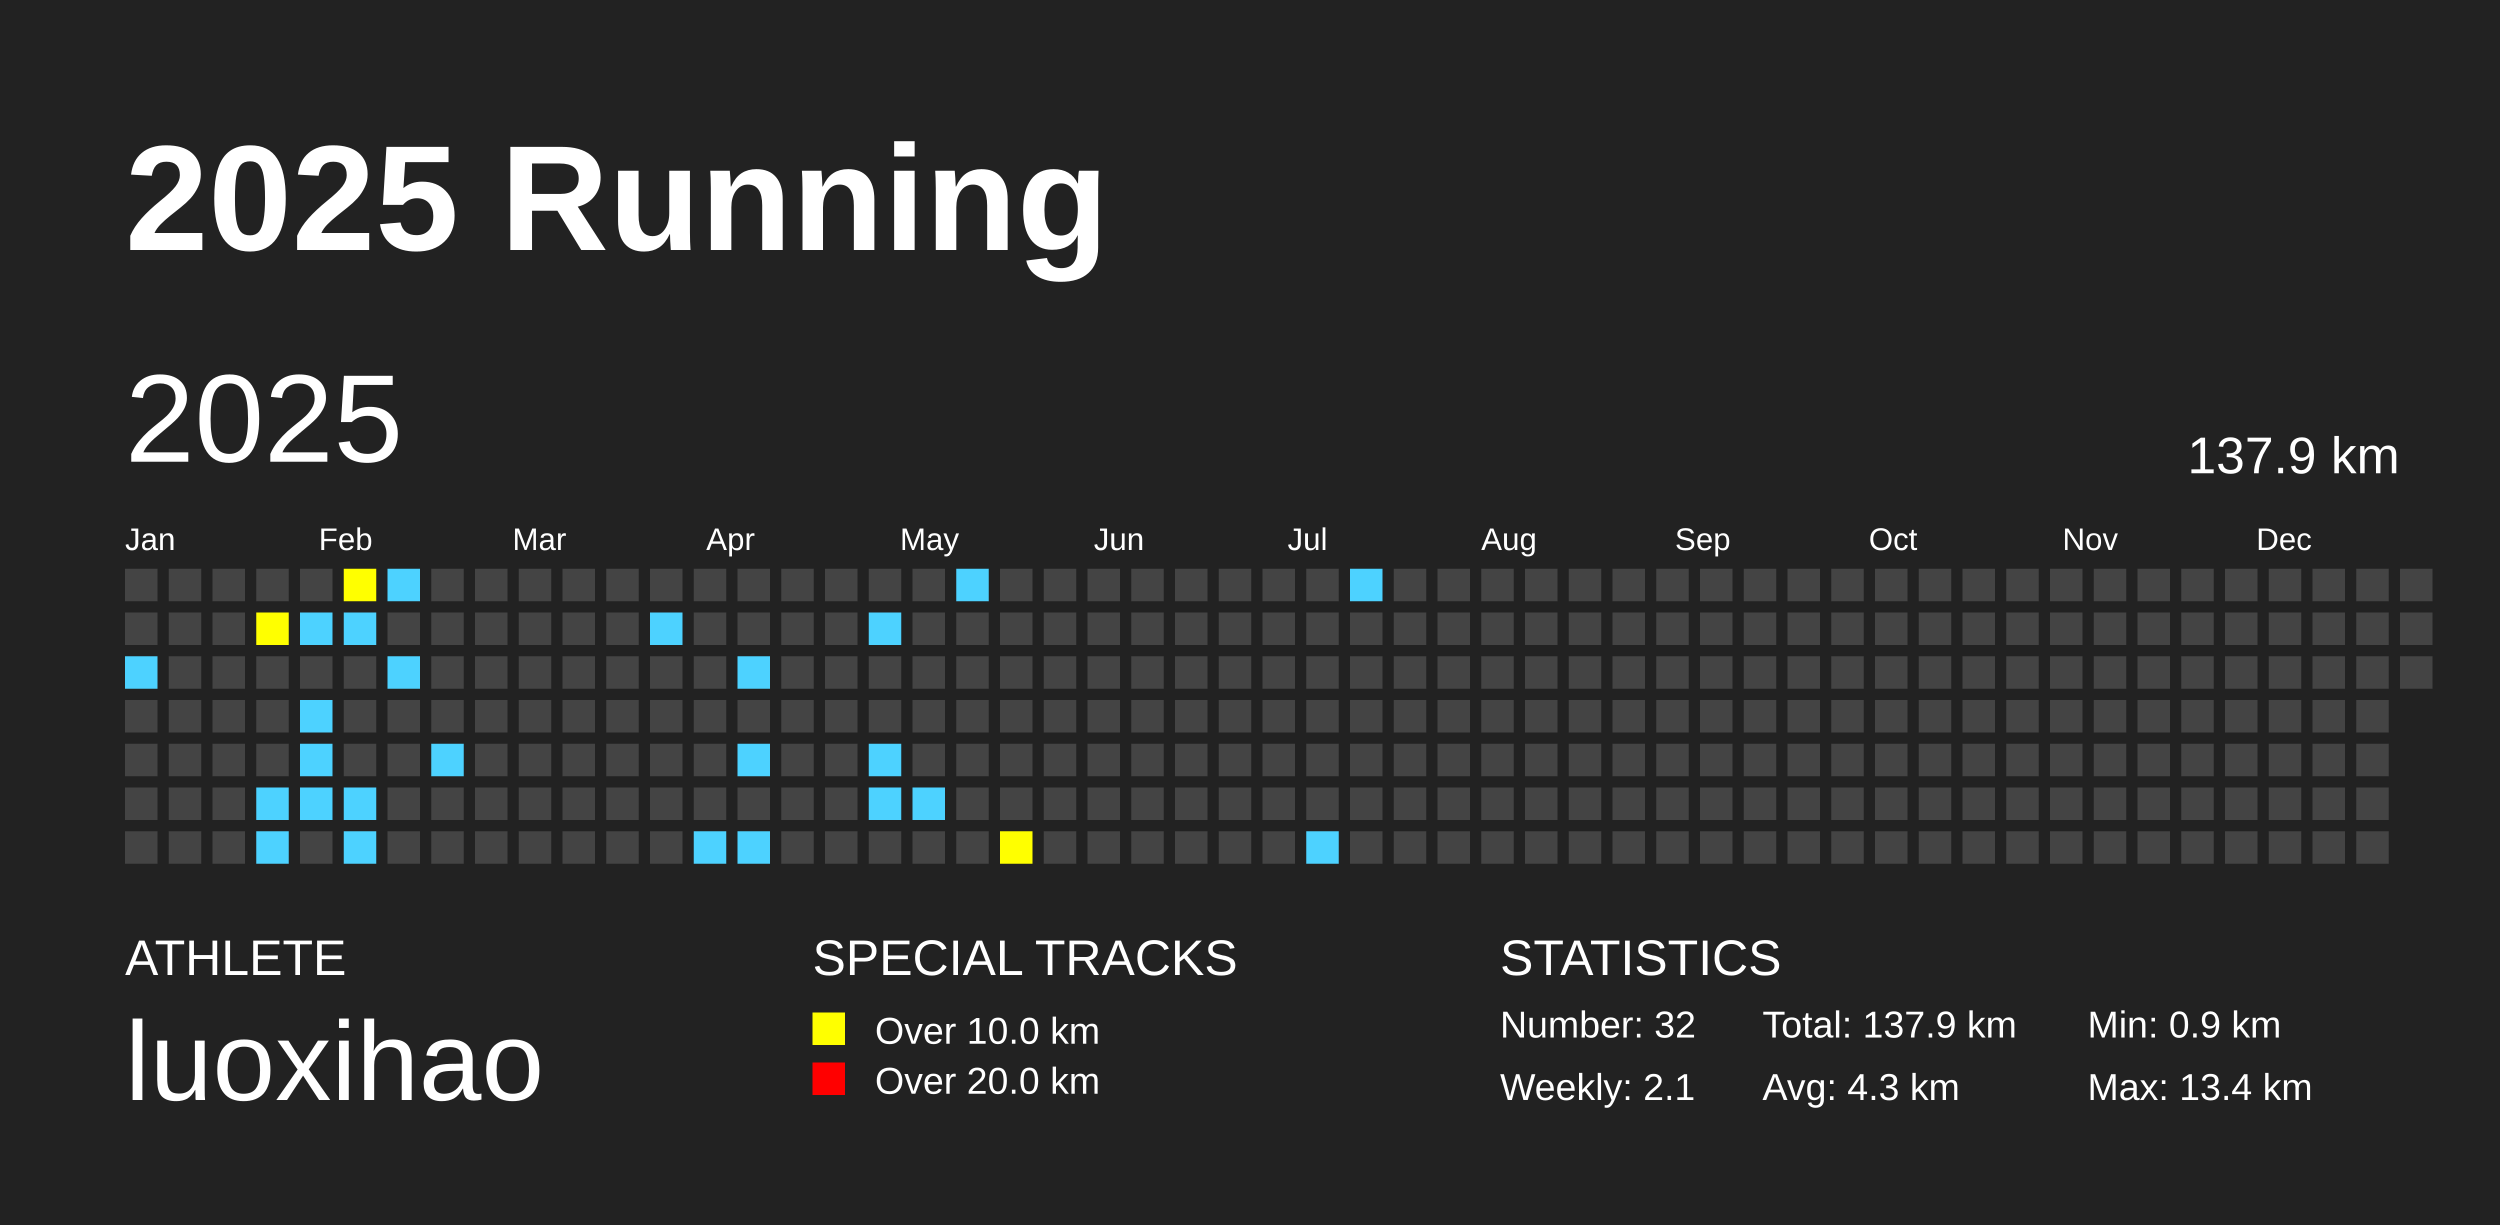
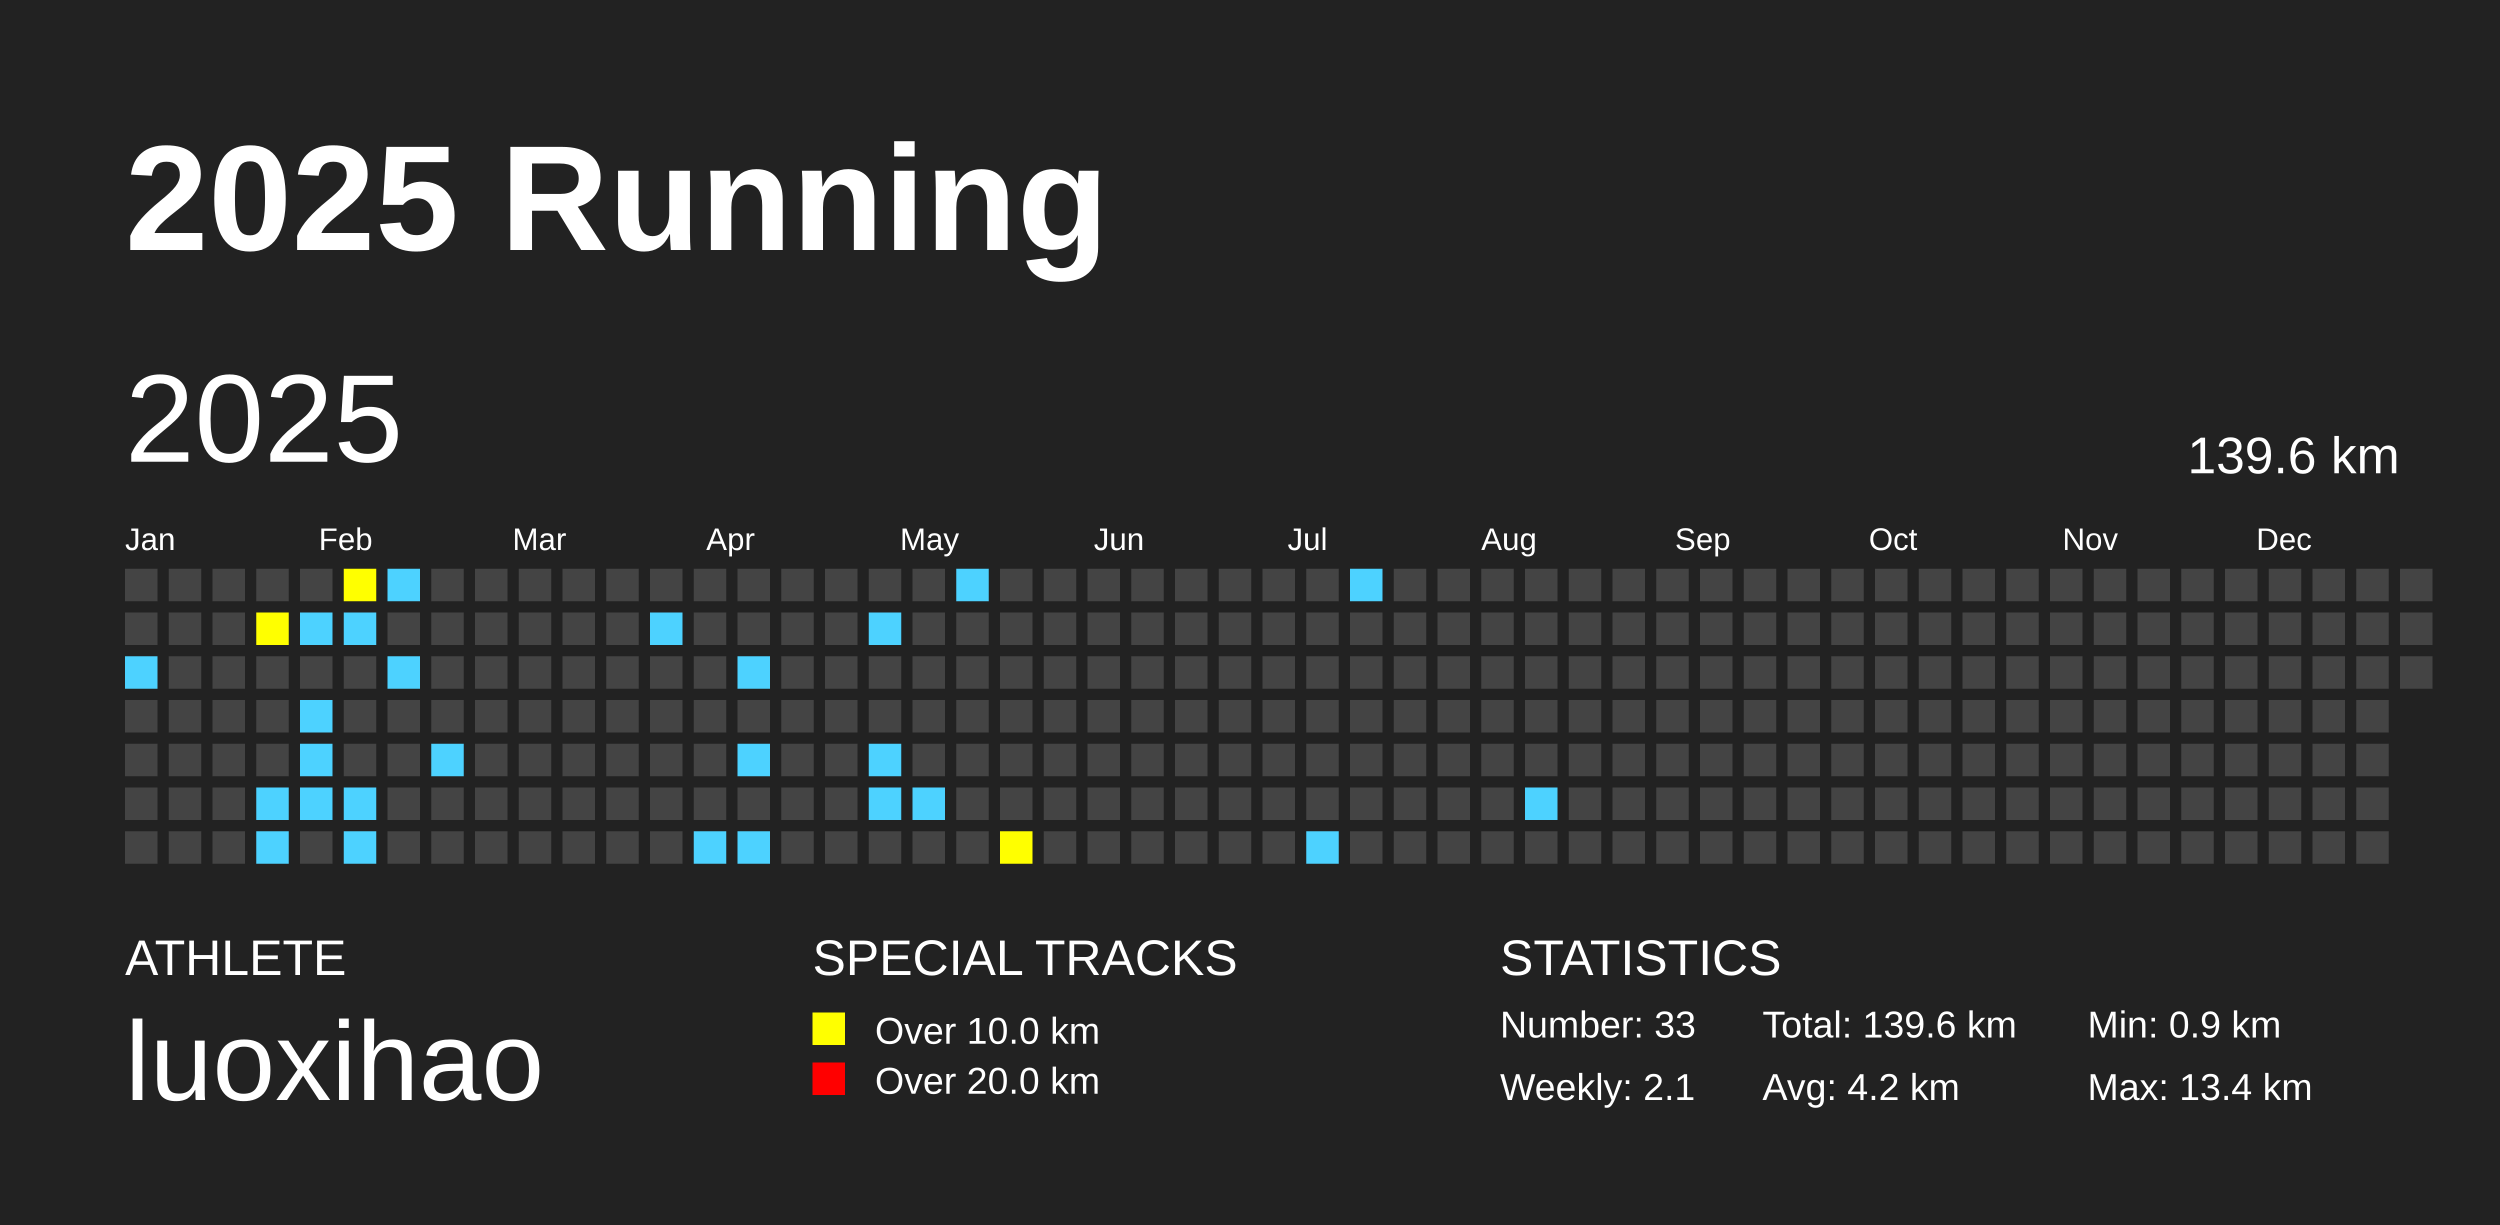
<svg xmlns="http://www.w3.org/2000/svg" baseProfile="full" height="98mm" version="1.1" viewBox="0,0,200,98" width="200mm">
  <defs />
  <rect fill="#222222" height="98" width="200" x="0" y="0" />
  <text fill="#FFFFFF" style="font-size:12px; font-family:Arial; font-weight:bold;" x="10" y="20">2025 Running</text>
  <text fill="#FFFFFF" style="font-size:4px; font-family:Arial" x="10" y="78">ATHLETE</text>
  <text fill="#FFFFFF" style="font-size:9px; font-family:Arial" x="10" y="88">luoxihao</text>
  <text fill="#FFFFFF" style="font-size:4px; font-family:Arial" x="65" y="78">SPECIAL TRACKS</text>
  <rect fill="yellow" height="2.6" width="2.6" x="65" y="81" />
  <text fill="#FFFFFF" style="font-size:3px; font-family:Arial" x="70" y="83.5">Over 10.0 km</text>
  <rect fill="red" height="2.6" width="2.6" x="65" y="85" />
  <text fill="#FFFFFF" style="font-size:3px; font-family:Arial" x="70" y="87.5">Over 20.0 km</text>
  <text fill="#FFFFFF" style="font-size:4px; font-family:Arial" x="120" y="78">STATISTICS</text>
-   <text fill="#FFFFFF" style="font-size:3px; font-family:Arial" x="120" y="83">Number: 32</text>
+   <text fill="#FFFFFF" style="font-size:3px; font-family:Arial" x="120" y="83">Number: 33</text>
  <text fill="#FFFFFF" style="font-size:3px; font-family:Arial" x="120" y="88">Weekly: 2.1</text>
-   <text fill="#FFFFFF" style="font-size:3px; font-family:Arial" x="141" y="83">Total: 137.9 km</text>
-   <text fill="#FFFFFF" style="font-size:3px; font-family:Arial" x="141" y="88">Avg: 4.3 km</text>
+   <text fill="#FFFFFF" style="font-size:3px; font-family:Arial" x="141" y="83">Total: 139.6 km</text>
+   <text fill="#FFFFFF" style="font-size:3px; font-family:Arial" x="141" y="88">Avg: 4.2 km</text>
  <text fill="#FFFFFF" style="font-size:3px; font-family:Arial" x="167" y="83">Min: 0.9 km</text>
  <text fill="#FFFFFF" style="font-size:3px; font-family:Arial" x="167" y="88">Max: 13.4 km</text>
  <text dominant-baseline="hanging" fill="#FFFFFF" style="font-size:10.0px; font-family:Arial;" x="10" y="30">2025</text>
-   <text dominant-baseline="hanging" fill="#FFFFFF" style="font-size:4.125px; font-family:Arial;" x="175" y="35">137.9 km</text>
+   <text dominant-baseline="hanging" fill="#FFFFFF" style="font-size:4.125px; font-family:Arial;" x="175" y="35">139.6 km</text>
  <text fill="#FFFFFF" style="font-size:2.5px; font-family:Arial" x="10.0" y="44">Jan</text>
  <text fill="#FFFFFF" style="font-size:2.5px; font-family:Arial" x="25.5" y="44">Feb</text>
  <text fill="#FFFFFF" style="font-size:2.5px; font-family:Arial" x="41.0" y="44">Mar</text>
  <text fill="#FFFFFF" style="font-size:2.5px; font-family:Arial" x="56.5" y="44">Apr</text>
  <text fill="#FFFFFF" style="font-size:2.5px; font-family:Arial" x="72.0" y="44">May</text>
  <text fill="#FFFFFF" style="font-size:2.5px; font-family:Arial" x="87.5" y="44">Jun</text>
  <text fill="#FFFFFF" style="font-size:2.5px; font-family:Arial" x="103.0" y="44">Jul</text>
  <text fill="#FFFFFF" style="font-size:2.5px; font-family:Arial" x="118.5" y="44">Aug</text>
  <text fill="#FFFFFF" style="font-size:2.5px; font-family:Arial" x="134.0" y="44">Sep</text>
  <text fill="#FFFFFF" style="font-size:2.5px; font-family:Arial" x="149.5" y="44">Oct</text>
  <text fill="#FFFFFF" style="font-size:2.5px; font-family:Arial" x="165.0" y="44">Nov</text>
  <text fill="#FFFFFF" style="font-size:2.5px; font-family:Arial" x="180.5" y="44">Dec</text>
  <rect fill="#444444" height="2.6" width="2.6" x="10.0" y="45.5" />
  <rect fill="#444444" height="2.6" width="2.6" x="10.0" y="49.0" />
  <rect fill="#4DD2FF" height="2.6" width="2.6" x="10.0" y="52.5" />
  <rect fill="#444444" height="2.6" width="2.6" x="10.0" y="56.0" />
  <rect fill="#444444" height="2.6" width="2.6" x="10.0" y="59.5" />
  <rect fill="#444444" height="2.6" width="2.6" x="10.0" y="63.0" />
  <rect fill="#444444" height="2.6" width="2.6" x="10.0" y="66.5" />
  <rect fill="#444444" height="2.6" width="2.6" x="13.5" y="45.5" />
  <rect fill="#444444" height="2.6" width="2.6" x="13.5" y="49.0" />
  <rect fill="#444444" height="2.6" width="2.6" x="13.5" y="52.5" />
  <rect fill="#444444" height="2.6" width="2.6" x="13.5" y="56.0" />
  <rect fill="#444444" height="2.6" width="2.6" x="13.5" y="59.5" />
  <rect fill="#444444" height="2.6" width="2.6" x="13.5" y="63.0" />
  <rect fill="#444444" height="2.6" width="2.6" x="13.5" y="66.5" />
  <rect fill="#444444" height="2.6" width="2.6" x="17.0" y="45.5" />
  <rect fill="#444444" height="2.6" width="2.6" x="17.0" y="49.0" />
  <rect fill="#444444" height="2.6" width="2.6" x="17.0" y="52.5" />
  <rect fill="#444444" height="2.6" width="2.6" x="17.0" y="56.0" />
  <rect fill="#444444" height="2.6" width="2.6" x="17.0" y="59.5" />
  <rect fill="#444444" height="2.6" width="2.6" x="17.0" y="63.0" />
  <rect fill="#444444" height="2.6" width="2.6" x="17.0" y="66.5" />
  <rect fill="#444444" height="2.6" width="2.6" x="20.5" y="45.5" />
  <rect fill="yellow" height="2.6" width="2.6" x="20.5" y="49.0" />
  <rect fill="#444444" height="2.6" width="2.6" x="20.5" y="52.5" />
  <rect fill="#444444" height="2.6" width="2.6" x="20.5" y="56.0" />
  <rect fill="#444444" height="2.6" width="2.6" x="20.5" y="59.5" />
  <rect fill="#4DD2FF" height="2.6" width="2.6" x="20.5" y="63.0" />
  <rect fill="#4DD2FF" height="2.6" width="2.6" x="20.5" y="66.5" />
  <rect fill="#444444" height="2.6" width="2.6" x="24.0" y="45.5" />
  <rect fill="#4DD2FF" height="2.6" width="2.6" x="24.0" y="49.0" />
  <rect fill="#444444" height="2.6" width="2.6" x="24.0" y="52.5" />
  <rect fill="#4DD2FF" height="2.6" width="2.6" x="24.0" y="56.0" />
  <rect fill="#4DD2FF" height="2.6" width="2.6" x="24.0" y="59.5" />
  <rect fill="#4DD2FF" height="2.6" width="2.6" x="24.0" y="63.0" />
  <rect fill="#444444" height="2.6" width="2.6" x="24.0" y="66.5" />
  <rect fill="yellow" height="2.6" width="2.6" x="27.5" y="45.5" />
  <rect fill="#4DD2FF" height="2.6" width="2.6" x="27.5" y="49.0" />
  <rect fill="#444444" height="2.6" width="2.6" x="27.5" y="52.5" />
  <rect fill="#444444" height="2.6" width="2.6" x="27.5" y="56.0" />
  <rect fill="#444444" height="2.6" width="2.6" x="27.5" y="59.5" />
  <rect fill="#4DD2FF" height="2.6" width="2.6" x="27.5" y="63.0" />
  <rect fill="#4DD2FF" height="2.6" width="2.6" x="27.5" y="66.5" />
  <rect fill="#4DD2FF" height="2.6" width="2.6" x="31.0" y="45.5" />
  <rect fill="#444444" height="2.6" width="2.6" x="31.0" y="49.0" />
  <rect fill="#4DD2FF" height="2.6" width="2.6" x="31.0" y="52.5" />
  <rect fill="#444444" height="2.6" width="2.6" x="31.0" y="56.0" />
  <rect fill="#444444" height="2.6" width="2.6" x="31.0" y="59.5" />
  <rect fill="#444444" height="2.6" width="2.6" x="31.0" y="63.0" />
  <rect fill="#444444" height="2.6" width="2.6" x="31.0" y="66.5" />
  <rect fill="#444444" height="2.6" width="2.6" x="34.5" y="45.5" />
  <rect fill="#444444" height="2.6" width="2.6" x="34.5" y="49.0" />
  <rect fill="#444444" height="2.6" width="2.6" x="34.5" y="52.5" />
  <rect fill="#444444" height="2.6" width="2.6" x="34.5" y="56.0" />
  <rect fill="#4DD2FF" height="2.6" width="2.6" x="34.5" y="59.5" />
  <rect fill="#444444" height="2.6" width="2.6" x="34.5" y="63.0" />
  <rect fill="#444444" height="2.6" width="2.6" x="34.5" y="66.5" />
  <rect fill="#444444" height="2.6" width="2.6" x="38.0" y="45.5" />
  <rect fill="#444444" height="2.6" width="2.6" x="38.0" y="49.0" />
  <rect fill="#444444" height="2.6" width="2.6" x="38.0" y="52.5" />
  <rect fill="#444444" height="2.6" width="2.6" x="38.0" y="56.0" />
  <rect fill="#444444" height="2.6" width="2.6" x="38.0" y="59.5" />
  <rect fill="#444444" height="2.6" width="2.6" x="38.0" y="63.0" />
  <rect fill="#444444" height="2.6" width="2.6" x="38.0" y="66.5" />
  <rect fill="#444444" height="2.6" width="2.6" x="41.5" y="45.5" />
  <rect fill="#444444" height="2.6" width="2.6" x="41.5" y="49.0" />
  <rect fill="#444444" height="2.6" width="2.6" x="41.5" y="52.5" />
  <rect fill="#444444" height="2.6" width="2.6" x="41.5" y="56.0" />
  <rect fill="#444444" height="2.6" width="2.6" x="41.5" y="59.5" />
  <rect fill="#444444" height="2.6" width="2.6" x="41.5" y="63.0" />
  <rect fill="#444444" height="2.6" width="2.6" x="41.5" y="66.5" />
  <rect fill="#444444" height="2.6" width="2.6" x="45.0" y="45.5" />
  <rect fill="#444444" height="2.6" width="2.6" x="45.0" y="49.0" />
  <rect fill="#444444" height="2.6" width="2.6" x="45.0" y="52.5" />
  <rect fill="#444444" height="2.6" width="2.6" x="45.0" y="56.0" />
  <rect fill="#444444" height="2.6" width="2.6" x="45.0" y="59.5" />
  <rect fill="#444444" height="2.6" width="2.6" x="45.0" y="63.0" />
  <rect fill="#444444" height="2.6" width="2.6" x="45.0" y="66.5" />
  <rect fill="#444444" height="2.6" width="2.6" x="48.5" y="45.5" />
  <rect fill="#444444" height="2.6" width="2.6" x="48.5" y="49.0" />
  <rect fill="#444444" height="2.6" width="2.6" x="48.5" y="52.5" />
  <rect fill="#444444" height="2.6" width="2.6" x="48.5" y="56.0" />
  <rect fill="#444444" height="2.6" width="2.6" x="48.5" y="59.5" />
  <rect fill="#444444" height="2.6" width="2.6" x="48.5" y="63.0" />
  <rect fill="#444444" height="2.6" width="2.6" x="48.5" y="66.5" />
  <rect fill="#444444" height="2.6" width="2.6" x="52.0" y="45.5" />
  <rect fill="#4DD2FF" height="2.6" width="2.6" x="52.0" y="49.0" />
  <rect fill="#444444" height="2.6" width="2.6" x="52.0" y="52.5" />
  <rect fill="#444444" height="2.6" width="2.6" x="52.0" y="56.0" />
  <rect fill="#444444" height="2.6" width="2.6" x="52.0" y="59.5" />
  <rect fill="#444444" height="2.6" width="2.6" x="52.0" y="63.0" />
  <rect fill="#444444" height="2.6" width="2.6" x="52.0" y="66.5" />
  <rect fill="#444444" height="2.6" width="2.6" x="55.5" y="45.5" />
  <rect fill="#444444" height="2.6" width="2.6" x="55.5" y="49.0" />
  <rect fill="#444444" height="2.6" width="2.6" x="55.5" y="52.5" />
  <rect fill="#444444" height="2.6" width="2.6" x="55.5" y="56.0" />
  <rect fill="#444444" height="2.6" width="2.6" x="55.5" y="59.5" />
  <rect fill="#444444" height="2.6" width="2.6" x="55.5" y="63.0" />
  <rect fill="#4DD2FF" height="2.6" width="2.6" x="55.5" y="66.5" />
  <rect fill="#444444" height="2.6" width="2.6" x="59.0" y="45.5" />
  <rect fill="#444444" height="2.6" width="2.6" x="59.0" y="49.0" />
  <rect fill="#4DD2FF" height="2.6" width="2.6" x="59.0" y="52.5" />
  <rect fill="#444444" height="2.6" width="2.6" x="59.0" y="56.0" />
  <rect fill="#4DD2FF" height="2.6" width="2.6" x="59.0" y="59.5" />
  <rect fill="#444444" height="2.6" width="2.6" x="59.0" y="63.0" />
  <rect fill="#4DD2FF" height="2.6" width="2.6" x="59.0" y="66.5" />
  <rect fill="#444444" height="2.6" width="2.6" x="62.5" y="45.5" />
  <rect fill="#444444" height="2.6" width="2.6" x="62.5" y="49.0" />
  <rect fill="#444444" height="2.6" width="2.6" x="62.5" y="52.5" />
  <rect fill="#444444" height="2.6" width="2.6" x="62.5" y="56.0" />
  <rect fill="#444444" height="2.6" width="2.6" x="62.5" y="59.5" />
  <rect fill="#444444" height="2.6" width="2.6" x="62.5" y="63.0" />
  <rect fill="#444444" height="2.6" width="2.6" x="62.5" y="66.5" />
  <rect fill="#444444" height="2.6" width="2.6" x="66.0" y="45.5" />
  <rect fill="#444444" height="2.6" width="2.6" x="66.0" y="49.0" />
  <rect fill="#444444" height="2.6" width="2.6" x="66.0" y="52.5" />
  <rect fill="#444444" height="2.6" width="2.6" x="66.0" y="56.0" />
  <rect fill="#444444" height="2.6" width="2.6" x="66.0" y="59.5" />
  <rect fill="#444444" height="2.6" width="2.6" x="66.0" y="63.0" />
  <rect fill="#444444" height="2.6" width="2.6" x="66.0" y="66.5" />
  <rect fill="#444444" height="2.6" width="2.6" x="69.5" y="45.5" />
  <rect fill="#4DD2FF" height="2.6" width="2.6" x="69.5" y="49.0" />
  <rect fill="#444444" height="2.6" width="2.6" x="69.5" y="52.5" />
  <rect fill="#444444" height="2.6" width="2.6" x="69.5" y="56.0" />
  <rect fill="#4DD2FF" height="2.6" width="2.6" x="69.5" y="59.5" />
  <rect fill="#4DD2FF" height="2.6" width="2.6" x="69.5" y="63.0" />
  <rect fill="#444444" height="2.6" width="2.6" x="69.5" y="66.5" />
  <rect fill="#444444" height="2.6" width="2.6" x="73.0" y="45.5" />
  <rect fill="#444444" height="2.6" width="2.6" x="73.0" y="49.0" />
  <rect fill="#444444" height="2.6" width="2.6" x="73.0" y="52.5" />
  <rect fill="#444444" height="2.6" width="2.6" x="73.0" y="56.0" />
  <rect fill="#444444" height="2.6" width="2.6" x="73.0" y="59.5" />
  <rect fill="#4DD2FF" height="2.6" width="2.6" x="73.0" y="63.0" />
  <rect fill="#444444" height="2.6" width="2.6" x="73.0" y="66.5" />
  <rect fill="#4DD2FF" height="2.6" width="2.6" x="76.5" y="45.5" />
  <rect fill="#444444" height="2.6" width="2.6" x="76.5" y="49.0" />
  <rect fill="#444444" height="2.6" width="2.6" x="76.5" y="52.5" />
  <rect fill="#444444" height="2.6" width="2.6" x="76.5" y="56.0" />
  <rect fill="#444444" height="2.6" width="2.6" x="76.5" y="59.5" />
  <rect fill="#444444" height="2.6" width="2.6" x="76.5" y="63.0" />
  <rect fill="#444444" height="2.6" width="2.6" x="76.5" y="66.5" />
  <rect fill="#444444" height="2.6" width="2.6" x="80.0" y="45.5" />
  <rect fill="#444444" height="2.6" width="2.6" x="80.0" y="49.0" />
  <rect fill="#444444" height="2.6" width="2.6" x="80.0" y="52.5" />
  <rect fill="#444444" height="2.6" width="2.6" x="80.0" y="56.0" />
  <rect fill="#444444" height="2.6" width="2.6" x="80.0" y="59.5" />
  <rect fill="#444444" height="2.6" width="2.6" x="80.0" y="63.0" />
  <rect fill="yellow" height="2.6" width="2.6" x="80.0" y="66.5" />
  <rect fill="#444444" height="2.6" width="2.6" x="83.5" y="45.5" />
  <rect fill="#444444" height="2.6" width="2.6" x="83.5" y="49.0" />
  <rect fill="#444444" height="2.6" width="2.6" x="83.5" y="52.5" />
  <rect fill="#444444" height="2.6" width="2.6" x="83.5" y="56.0" />
  <rect fill="#444444" height="2.6" width="2.6" x="83.5" y="59.5" />
  <rect fill="#444444" height="2.6" width="2.6" x="83.5" y="63.0" />
  <rect fill="#444444" height="2.6" width="2.6" x="83.5" y="66.5" />
  <rect fill="#444444" height="2.6" width="2.6" x="87.0" y="45.5" />
  <rect fill="#444444" height="2.6" width="2.6" x="87.0" y="49.0" />
  <rect fill="#444444" height="2.6" width="2.6" x="87.0" y="52.5" />
  <rect fill="#444444" height="2.6" width="2.6" x="87.0" y="56.0" />
  <rect fill="#444444" height="2.6" width="2.6" x="87.0" y="59.5" />
  <rect fill="#444444" height="2.6" width="2.6" x="87.0" y="63.0" />
  <rect fill="#444444" height="2.6" width="2.6" x="87.0" y="66.5" />
  <rect fill="#444444" height="2.6" width="2.6" x="90.5" y="45.5" />
  <rect fill="#444444" height="2.6" width="2.6" x="90.5" y="49.0" />
  <rect fill="#444444" height="2.6" width="2.6" x="90.5" y="52.5" />
  <rect fill="#444444" height="2.6" width="2.6" x="90.5" y="56.0" />
  <rect fill="#444444" height="2.6" width="2.6" x="90.5" y="59.5" />
  <rect fill="#444444" height="2.6" width="2.6" x="90.5" y="63.0" />
  <rect fill="#444444" height="2.6" width="2.6" x="90.5" y="66.5" />
  <rect fill="#444444" height="2.6" width="2.6" x="94.0" y="45.5" />
  <rect fill="#444444" height="2.6" width="2.6" x="94.0" y="49.0" />
  <rect fill="#444444" height="2.6" width="2.6" x="94.0" y="52.5" />
  <rect fill="#444444" height="2.6" width="2.6" x="94.0" y="56.0" />
  <rect fill="#444444" height="2.6" width="2.6" x="94.0" y="59.5" />
  <rect fill="#444444" height="2.6" width="2.6" x="94.0" y="63.0" />
  <rect fill="#444444" height="2.6" width="2.6" x="94.0" y="66.5" />
  <rect fill="#444444" height="2.6" width="2.6" x="97.5" y="45.5" />
  <rect fill="#444444" height="2.6" width="2.6" x="97.5" y="49.0" />
  <rect fill="#444444" height="2.6" width="2.6" x="97.5" y="52.5" />
  <rect fill="#444444" height="2.6" width="2.6" x="97.5" y="56.0" />
  <rect fill="#444444" height="2.6" width="2.6" x="97.5" y="59.5" />
  <rect fill="#444444" height="2.6" width="2.6" x="97.5" y="63.0" />
  <rect fill="#444444" height="2.6" width="2.6" x="97.5" y="66.5" />
  <rect fill="#444444" height="2.6" width="2.6" x="101.0" y="45.5" />
  <rect fill="#444444" height="2.6" width="2.6" x="101.0" y="49.0" />
  <rect fill="#444444" height="2.6" width="2.6" x="101.0" y="52.5" />
  <rect fill="#444444" height="2.6" width="2.6" x="101.0" y="56.0" />
  <rect fill="#444444" height="2.6" width="2.6" x="101.0" y="59.5" />
  <rect fill="#444444" height="2.6" width="2.6" x="101.0" y="63.0" />
  <rect fill="#444444" height="2.6" width="2.6" x="101.0" y="66.5" />
  <rect fill="#444444" height="2.6" width="2.6" x="104.5" y="45.5" />
  <rect fill="#444444" height="2.6" width="2.6" x="104.5" y="49.0" />
  <rect fill="#444444" height="2.6" width="2.6" x="104.5" y="52.5" />
  <rect fill="#444444" height="2.6" width="2.6" x="104.5" y="56.0" />
  <rect fill="#444444" height="2.6" width="2.6" x="104.5" y="59.5" />
  <rect fill="#444444" height="2.6" width="2.6" x="104.5" y="63.0" />
  <rect fill="#4DD2FF" height="2.6" width="2.6" x="104.5" y="66.5" />
  <rect fill="#4DD2FF" height="2.6" width="2.6" x="108.0" y="45.5" />
  <rect fill="#444444" height="2.6" width="2.6" x="108.0" y="49.0" />
  <rect fill="#444444" height="2.6" width="2.6" x="108.0" y="52.5" />
  <rect fill="#444444" height="2.6" width="2.6" x="108.0" y="56.0" />
  <rect fill="#444444" height="2.6" width="2.6" x="108.0" y="59.5" />
  <rect fill="#444444" height="2.6" width="2.6" x="108.0" y="63.0" />
  <rect fill="#444444" height="2.6" width="2.6" x="108.0" y="66.5" />
  <rect fill="#444444" height="2.6" width="2.6" x="111.5" y="45.5" />
  <rect fill="#444444" height="2.6" width="2.6" x="111.5" y="49.0" />
  <rect fill="#444444" height="2.6" width="2.6" x="111.5" y="52.5" />
  <rect fill="#444444" height="2.6" width="2.6" x="111.5" y="56.0" />
  <rect fill="#444444" height="2.6" width="2.6" x="111.5" y="59.5" />
  <rect fill="#444444" height="2.6" width="2.6" x="111.5" y="63.0" />
  <rect fill="#444444" height="2.6" width="2.6" x="111.5" y="66.5" />
  <rect fill="#444444" height="2.6" width="2.6" x="115.0" y="45.5" />
  <rect fill="#444444" height="2.6" width="2.6" x="115.0" y="49.0" />
  <rect fill="#444444" height="2.6" width="2.6" x="115.0" y="52.5" />
  <rect fill="#444444" height="2.6" width="2.6" x="115.0" y="56.0" />
  <rect fill="#444444" height="2.6" width="2.6" x="115.0" y="59.5" />
  <rect fill="#444444" height="2.6" width="2.6" x="115.0" y="63.0" />
  <rect fill="#444444" height="2.6" width="2.6" x="115.0" y="66.5" />
  <rect fill="#444444" height="2.6" width="2.6" x="118.5" y="45.5" />
  <rect fill="#444444" height="2.6" width="2.6" x="118.5" y="49.0" />
  <rect fill="#444444" height="2.6" width="2.6" x="118.5" y="52.5" />
  <rect fill="#444444" height="2.6" width="2.6" x="118.5" y="56.0" />
  <rect fill="#444444" height="2.6" width="2.6" x="118.5" y="59.5" />
  <rect fill="#444444" height="2.6" width="2.6" x="118.5" y="63.0" />
  <rect fill="#444444" height="2.6" width="2.6" x="118.5" y="66.5" />
  <rect fill="#444444" height="2.6" width="2.6" x="122.0" y="45.5" />
  <rect fill="#444444" height="2.6" width="2.6" x="122.0" y="49.0" />
  <rect fill="#444444" height="2.6" width="2.6" x="122.0" y="52.5" />
  <rect fill="#444444" height="2.6" width="2.6" x="122.0" y="56.0" />
  <rect fill="#444444" height="2.6" width="2.6" x="122.0" y="59.5" />
-   <rect fill="#444444" height="2.6" width="2.6" x="122.0" y="63.0" />
+   <rect fill="#4DD2FF" height="2.6" width="2.6" x="122.0" y="63.0" />
  <rect fill="#444444" height="2.6" width="2.6" x="122.0" y="66.5" />
  <rect fill="#444444" height="2.6" width="2.6" x="125.5" y="45.5" />
  <rect fill="#444444" height="2.6" width="2.6" x="125.5" y="49.0" />
  <rect fill="#444444" height="2.6" width="2.6" x="125.5" y="52.5" />
  <rect fill="#444444" height="2.6" width="2.6" x="125.5" y="56.0" />
  <rect fill="#444444" height="2.6" width="2.6" x="125.5" y="59.5" />
  <rect fill="#444444" height="2.6" width="2.6" x="125.5" y="63.0" />
  <rect fill="#444444" height="2.6" width="2.6" x="125.5" y="66.5" />
  <rect fill="#444444" height="2.6" width="2.6" x="129.0" y="45.5" />
  <rect fill="#444444" height="2.6" width="2.6" x="129.0" y="49.0" />
  <rect fill="#444444" height="2.6" width="2.6" x="129.0" y="52.5" />
  <rect fill="#444444" height="2.6" width="2.6" x="129.0" y="56.0" />
  <rect fill="#444444" height="2.6" width="2.6" x="129.0" y="59.5" />
  <rect fill="#444444" height="2.6" width="2.6" x="129.0" y="63.0" />
  <rect fill="#444444" height="2.6" width="2.6" x="129.0" y="66.5" />
  <rect fill="#444444" height="2.6" width="2.6" x="132.5" y="45.5" />
  <rect fill="#444444" height="2.6" width="2.6" x="132.5" y="49.0" />
  <rect fill="#444444" height="2.6" width="2.6" x="132.5" y="52.5" />
  <rect fill="#444444" height="2.6" width="2.6" x="132.5" y="56.0" />
  <rect fill="#444444" height="2.6" width="2.6" x="132.5" y="59.5" />
  <rect fill="#444444" height="2.6" width="2.6" x="132.5" y="63.0" />
  <rect fill="#444444" height="2.6" width="2.6" x="132.5" y="66.5" />
  <rect fill="#444444" height="2.6" width="2.6" x="136.0" y="45.5" />
  <rect fill="#444444" height="2.6" width="2.6" x="136.0" y="49.0" />
  <rect fill="#444444" height="2.6" width="2.6" x="136.0" y="52.5" />
  <rect fill="#444444" height="2.6" width="2.6" x="136.0" y="56.0" />
  <rect fill="#444444" height="2.6" width="2.6" x="136.0" y="59.5" />
  <rect fill="#444444" height="2.6" width="2.6" x="136.0" y="63.0" />
  <rect fill="#444444" height="2.6" width="2.6" x="136.0" y="66.5" />
  <rect fill="#444444" height="2.6" width="2.6" x="139.5" y="45.5" />
  <rect fill="#444444" height="2.6" width="2.6" x="139.5" y="49.0" />
  <rect fill="#444444" height="2.6" width="2.6" x="139.5" y="52.5" />
  <rect fill="#444444" height="2.6" width="2.6" x="139.5" y="56.0" />
  <rect fill="#444444" height="2.6" width="2.6" x="139.5" y="59.5" />
  <rect fill="#444444" height="2.6" width="2.6" x="139.5" y="63.0" />
  <rect fill="#444444" height="2.6" width="2.6" x="139.5" y="66.5" />
  <rect fill="#444444" height="2.6" width="2.6" x="143.0" y="45.5" />
  <rect fill="#444444" height="2.6" width="2.6" x="143.0" y="49.0" />
  <rect fill="#444444" height="2.6" width="2.6" x="143.0" y="52.5" />
  <rect fill="#444444" height="2.6" width="2.6" x="143.0" y="56.0" />
  <rect fill="#444444" height="2.6" width="2.6" x="143.0" y="59.5" />
  <rect fill="#444444" height="2.6" width="2.6" x="143.0" y="63.0" />
  <rect fill="#444444" height="2.6" width="2.6" x="143.0" y="66.5" />
  <rect fill="#444444" height="2.6" width="2.6" x="146.5" y="45.5" />
  <rect fill="#444444" height="2.6" width="2.6" x="146.5" y="49.0" />
  <rect fill="#444444" height="2.6" width="2.6" x="146.5" y="52.5" />
  <rect fill="#444444" height="2.6" width="2.6" x="146.5" y="56.0" />
  <rect fill="#444444" height="2.6" width="2.6" x="146.5" y="59.5" />
  <rect fill="#444444" height="2.6" width="2.6" x="146.5" y="63.0" />
  <rect fill="#444444" height="2.6" width="2.6" x="146.5" y="66.5" />
  <rect fill="#444444" height="2.6" width="2.6" x="150.0" y="45.5" />
  <rect fill="#444444" height="2.6" width="2.6" x="150.0" y="49.0" />
  <rect fill="#444444" height="2.6" width="2.6" x="150.0" y="52.5" />
  <rect fill="#444444" height="2.6" width="2.6" x="150.0" y="56.0" />
  <rect fill="#444444" height="2.6" width="2.6" x="150.0" y="59.5" />
  <rect fill="#444444" height="2.6" width="2.6" x="150.0" y="63.0" />
  <rect fill="#444444" height="2.6" width="2.6" x="150.0" y="66.5" />
  <rect fill="#444444" height="2.6" width="2.6" x="153.5" y="45.5" />
  <rect fill="#444444" height="2.6" width="2.6" x="153.5" y="49.0" />
  <rect fill="#444444" height="2.6" width="2.6" x="153.5" y="52.5" />
  <rect fill="#444444" height="2.6" width="2.6" x="153.5" y="56.0" />
  <rect fill="#444444" height="2.6" width="2.6" x="153.5" y="59.5" />
  <rect fill="#444444" height="2.6" width="2.6" x="153.5" y="63.0" />
  <rect fill="#444444" height="2.6" width="2.6" x="153.5" y="66.5" />
  <rect fill="#444444" height="2.6" width="2.6" x="157.0" y="45.5" />
  <rect fill="#444444" height="2.6" width="2.6" x="157.0" y="49.0" />
  <rect fill="#444444" height="2.6" width="2.6" x="157.0" y="52.5" />
  <rect fill="#444444" height="2.6" width="2.6" x="157.0" y="56.0" />
  <rect fill="#444444" height="2.6" width="2.6" x="157.0" y="59.5" />
  <rect fill="#444444" height="2.6" width="2.6" x="157.0" y="63.0" />
  <rect fill="#444444" height="2.6" width="2.6" x="157.0" y="66.5" />
  <rect fill="#444444" height="2.6" width="2.6" x="160.5" y="45.5" />
  <rect fill="#444444" height="2.6" width="2.6" x="160.5" y="49.0" />
  <rect fill="#444444" height="2.6" width="2.6" x="160.5" y="52.5" />
  <rect fill="#444444" height="2.6" width="2.6" x="160.5" y="56.0" />
  <rect fill="#444444" height="2.6" width="2.6" x="160.5" y="59.5" />
  <rect fill="#444444" height="2.6" width="2.6" x="160.5" y="63.0" />
  <rect fill="#444444" height="2.6" width="2.6" x="160.5" y="66.5" />
  <rect fill="#444444" height="2.6" width="2.6" x="164.0" y="45.5" />
  <rect fill="#444444" height="2.6" width="2.6" x="164.0" y="49.0" />
  <rect fill="#444444" height="2.6" width="2.6" x="164.0" y="52.5" />
  <rect fill="#444444" height="2.6" width="2.6" x="164.0" y="56.0" />
  <rect fill="#444444" height="2.6" width="2.6" x="164.0" y="59.5" />
  <rect fill="#444444" height="2.6" width="2.6" x="164.0" y="63.0" />
  <rect fill="#444444" height="2.6" width="2.6" x="164.0" y="66.5" />
  <rect fill="#444444" height="2.6" width="2.6" x="167.5" y="45.5" />
  <rect fill="#444444" height="2.6" width="2.6" x="167.5" y="49.0" />
  <rect fill="#444444" height="2.6" width="2.6" x="167.5" y="52.5" />
  <rect fill="#444444" height="2.6" width="2.6" x="167.5" y="56.0" />
  <rect fill="#444444" height="2.6" width="2.6" x="167.5" y="59.5" />
  <rect fill="#444444" height="2.6" width="2.6" x="167.5" y="63.0" />
  <rect fill="#444444" height="2.6" width="2.6" x="167.5" y="66.5" />
  <rect fill="#444444" height="2.6" width="2.6" x="171.0" y="45.5" />
  <rect fill="#444444" height="2.6" width="2.6" x="171.0" y="49.0" />
  <rect fill="#444444" height="2.6" width="2.6" x="171.0" y="52.5" />
  <rect fill="#444444" height="2.6" width="2.6" x="171.0" y="56.0" />
  <rect fill="#444444" height="2.6" width="2.6" x="171.0" y="59.5" />
  <rect fill="#444444" height="2.6" width="2.6" x="171.0" y="63.0" />
  <rect fill="#444444" height="2.6" width="2.6" x="171.0" y="66.5" />
  <rect fill="#444444" height="2.6" width="2.6" x="174.5" y="45.5" />
  <rect fill="#444444" height="2.6" width="2.6" x="174.5" y="49.0" />
  <rect fill="#444444" height="2.6" width="2.6" x="174.5" y="52.5" />
  <rect fill="#444444" height="2.6" width="2.6" x="174.5" y="56.0" />
  <rect fill="#444444" height="2.6" width="2.6" x="174.5" y="59.5" />
  <rect fill="#444444" height="2.6" width="2.6" x="174.5" y="63.0" />
  <rect fill="#444444" height="2.6" width="2.6" x="174.5" y="66.5" />
  <rect fill="#444444" height="2.6" width="2.6" x="178.0" y="45.5" />
  <rect fill="#444444" height="2.6" width="2.6" x="178.0" y="49.0" />
  <rect fill="#444444" height="2.6" width="2.6" x="178.0" y="52.5" />
  <rect fill="#444444" height="2.6" width="2.6" x="178.0" y="56.0" />
  <rect fill="#444444" height="2.6" width="2.6" x="178.0" y="59.5" />
  <rect fill="#444444" height="2.6" width="2.6" x="178.0" y="63.0" />
  <rect fill="#444444" height="2.6" width="2.6" x="178.0" y="66.5" />
  <rect fill="#444444" height="2.6" width="2.6" x="181.5" y="45.5" />
  <rect fill="#444444" height="2.6" width="2.6" x="181.5" y="49.0" />
  <rect fill="#444444" height="2.6" width="2.6" x="181.5" y="52.5" />
  <rect fill="#444444" height="2.6" width="2.6" x="181.5" y="56.0" />
  <rect fill="#444444" height="2.6" width="2.6" x="181.5" y="59.5" />
  <rect fill="#444444" height="2.6" width="2.6" x="181.5" y="63.0" />
  <rect fill="#444444" height="2.6" width="2.6" x="181.5" y="66.5" />
  <rect fill="#444444" height="2.6" width="2.6" x="185.0" y="45.5" />
  <rect fill="#444444" height="2.6" width="2.6" x="185.0" y="49.0" />
  <rect fill="#444444" height="2.6" width="2.6" x="185.0" y="52.5" />
  <rect fill="#444444" height="2.6" width="2.6" x="185.0" y="56.0" />
  <rect fill="#444444" height="2.6" width="2.6" x="185.0" y="59.5" />
  <rect fill="#444444" height="2.6" width="2.6" x="185.0" y="63.0" />
  <rect fill="#444444" height="2.6" width="2.6" x="185.0" y="66.5" />
  <rect fill="#444444" height="2.6" width="2.6" x="188.5" y="45.5" />
  <rect fill="#444444" height="2.6" width="2.6" x="188.5" y="49.0" />
  <rect fill="#444444" height="2.6" width="2.6" x="188.5" y="52.5" />
  <rect fill="#444444" height="2.6" width="2.6" x="188.5" y="56.0" />
  <rect fill="#444444" height="2.6" width="2.6" x="188.5" y="59.5" />
  <rect fill="#444444" height="2.6" width="2.6" x="188.5" y="63.0" />
  <rect fill="#444444" height="2.6" width="2.6" x="188.5" y="66.5" />
  <rect fill="#444444" height="2.6" width="2.6" x="192.0" y="45.5" />
  <rect fill="#444444" height="2.6" width="2.6" x="192.0" y="49.0" />
  <rect fill="#444444" height="2.6" width="2.6" x="192.0" y="52.5" />
</svg>
